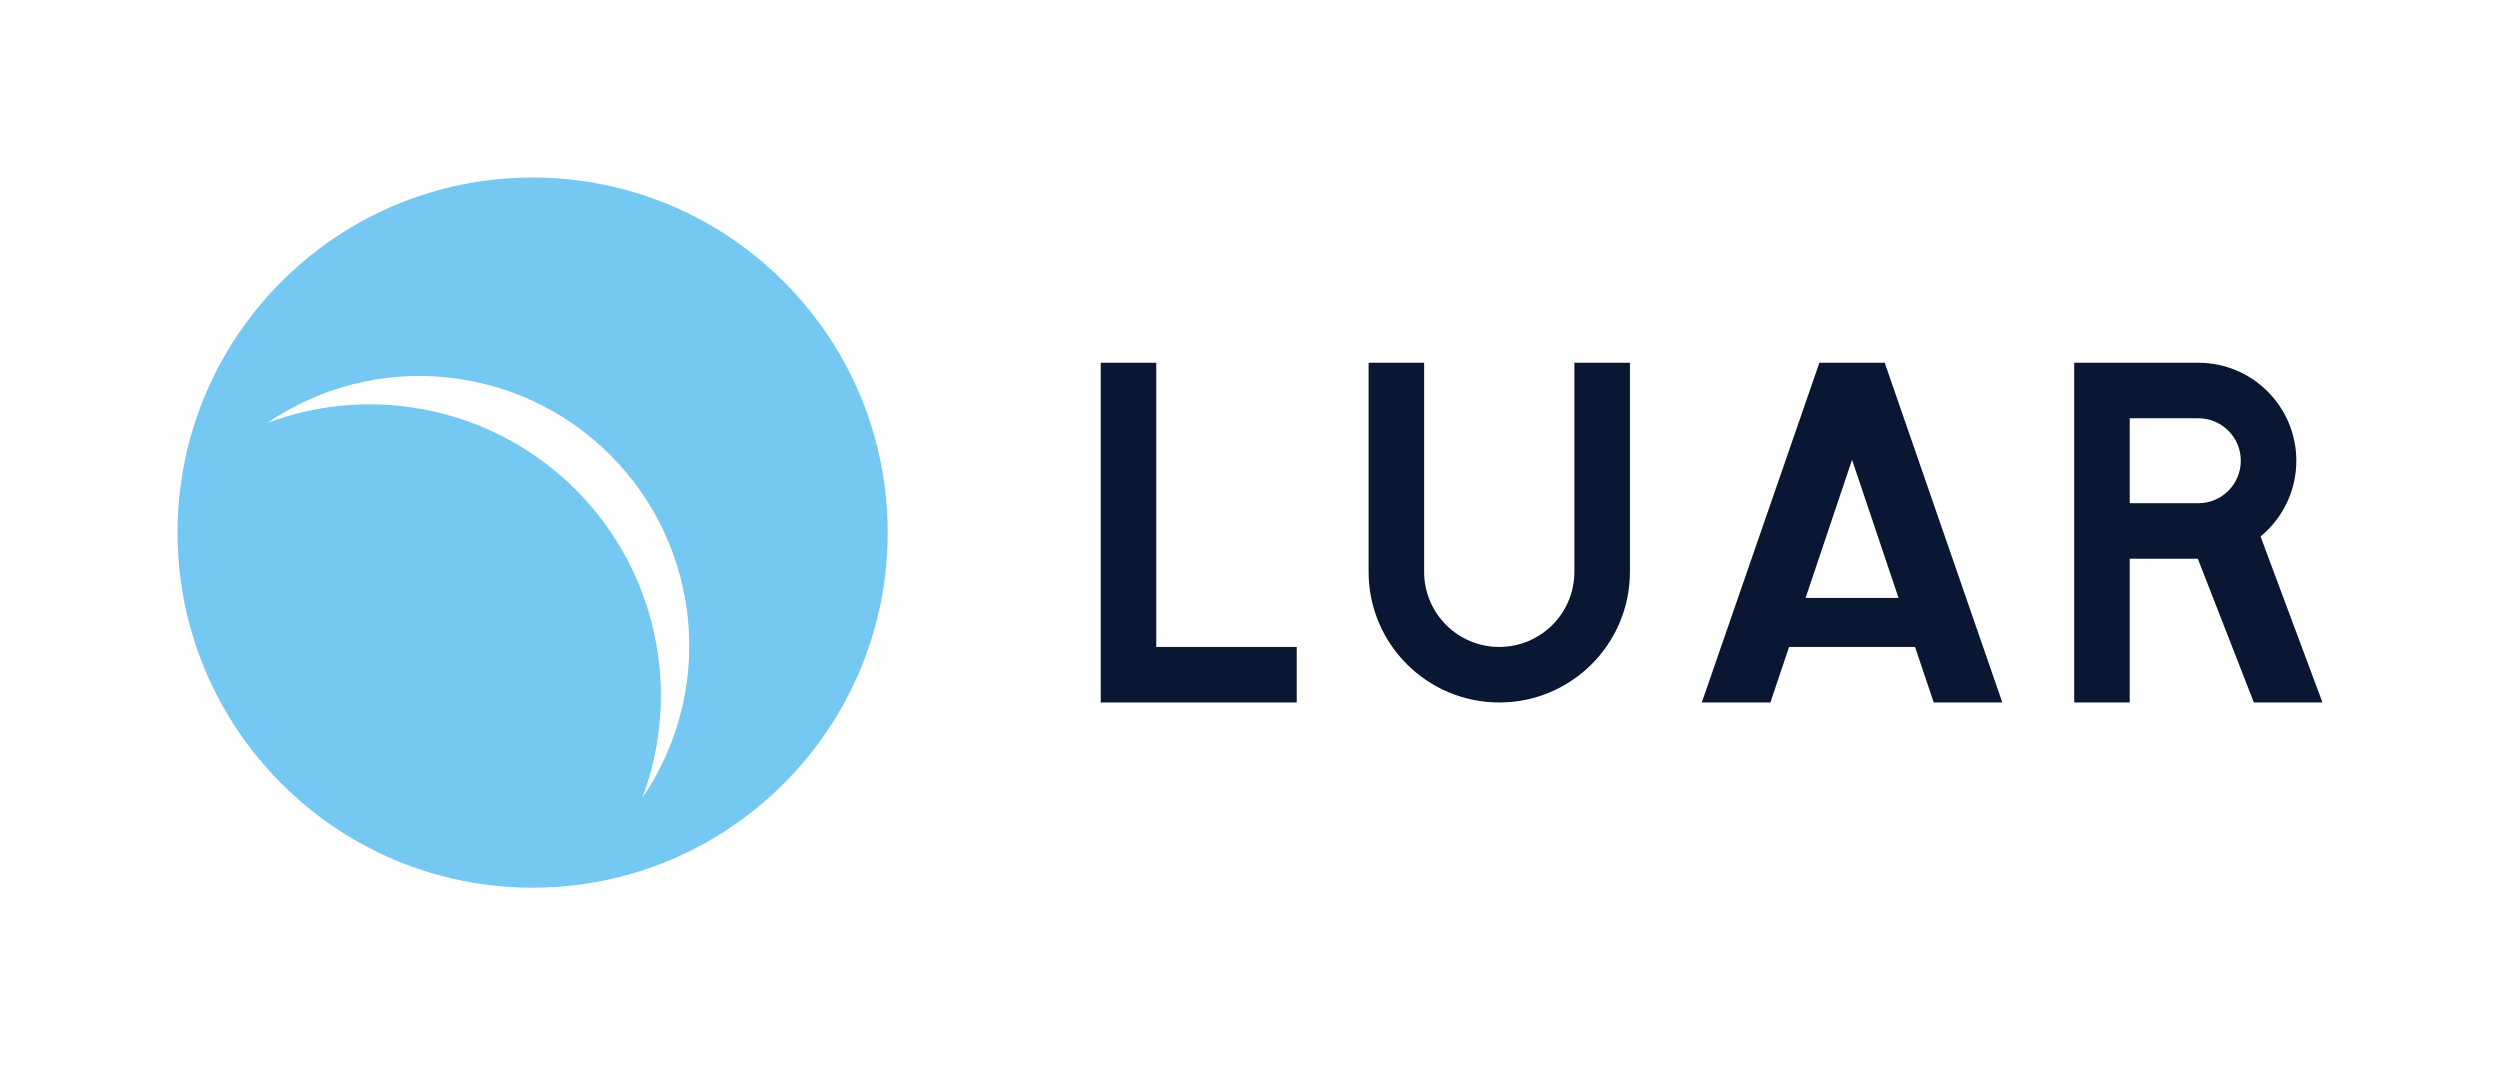
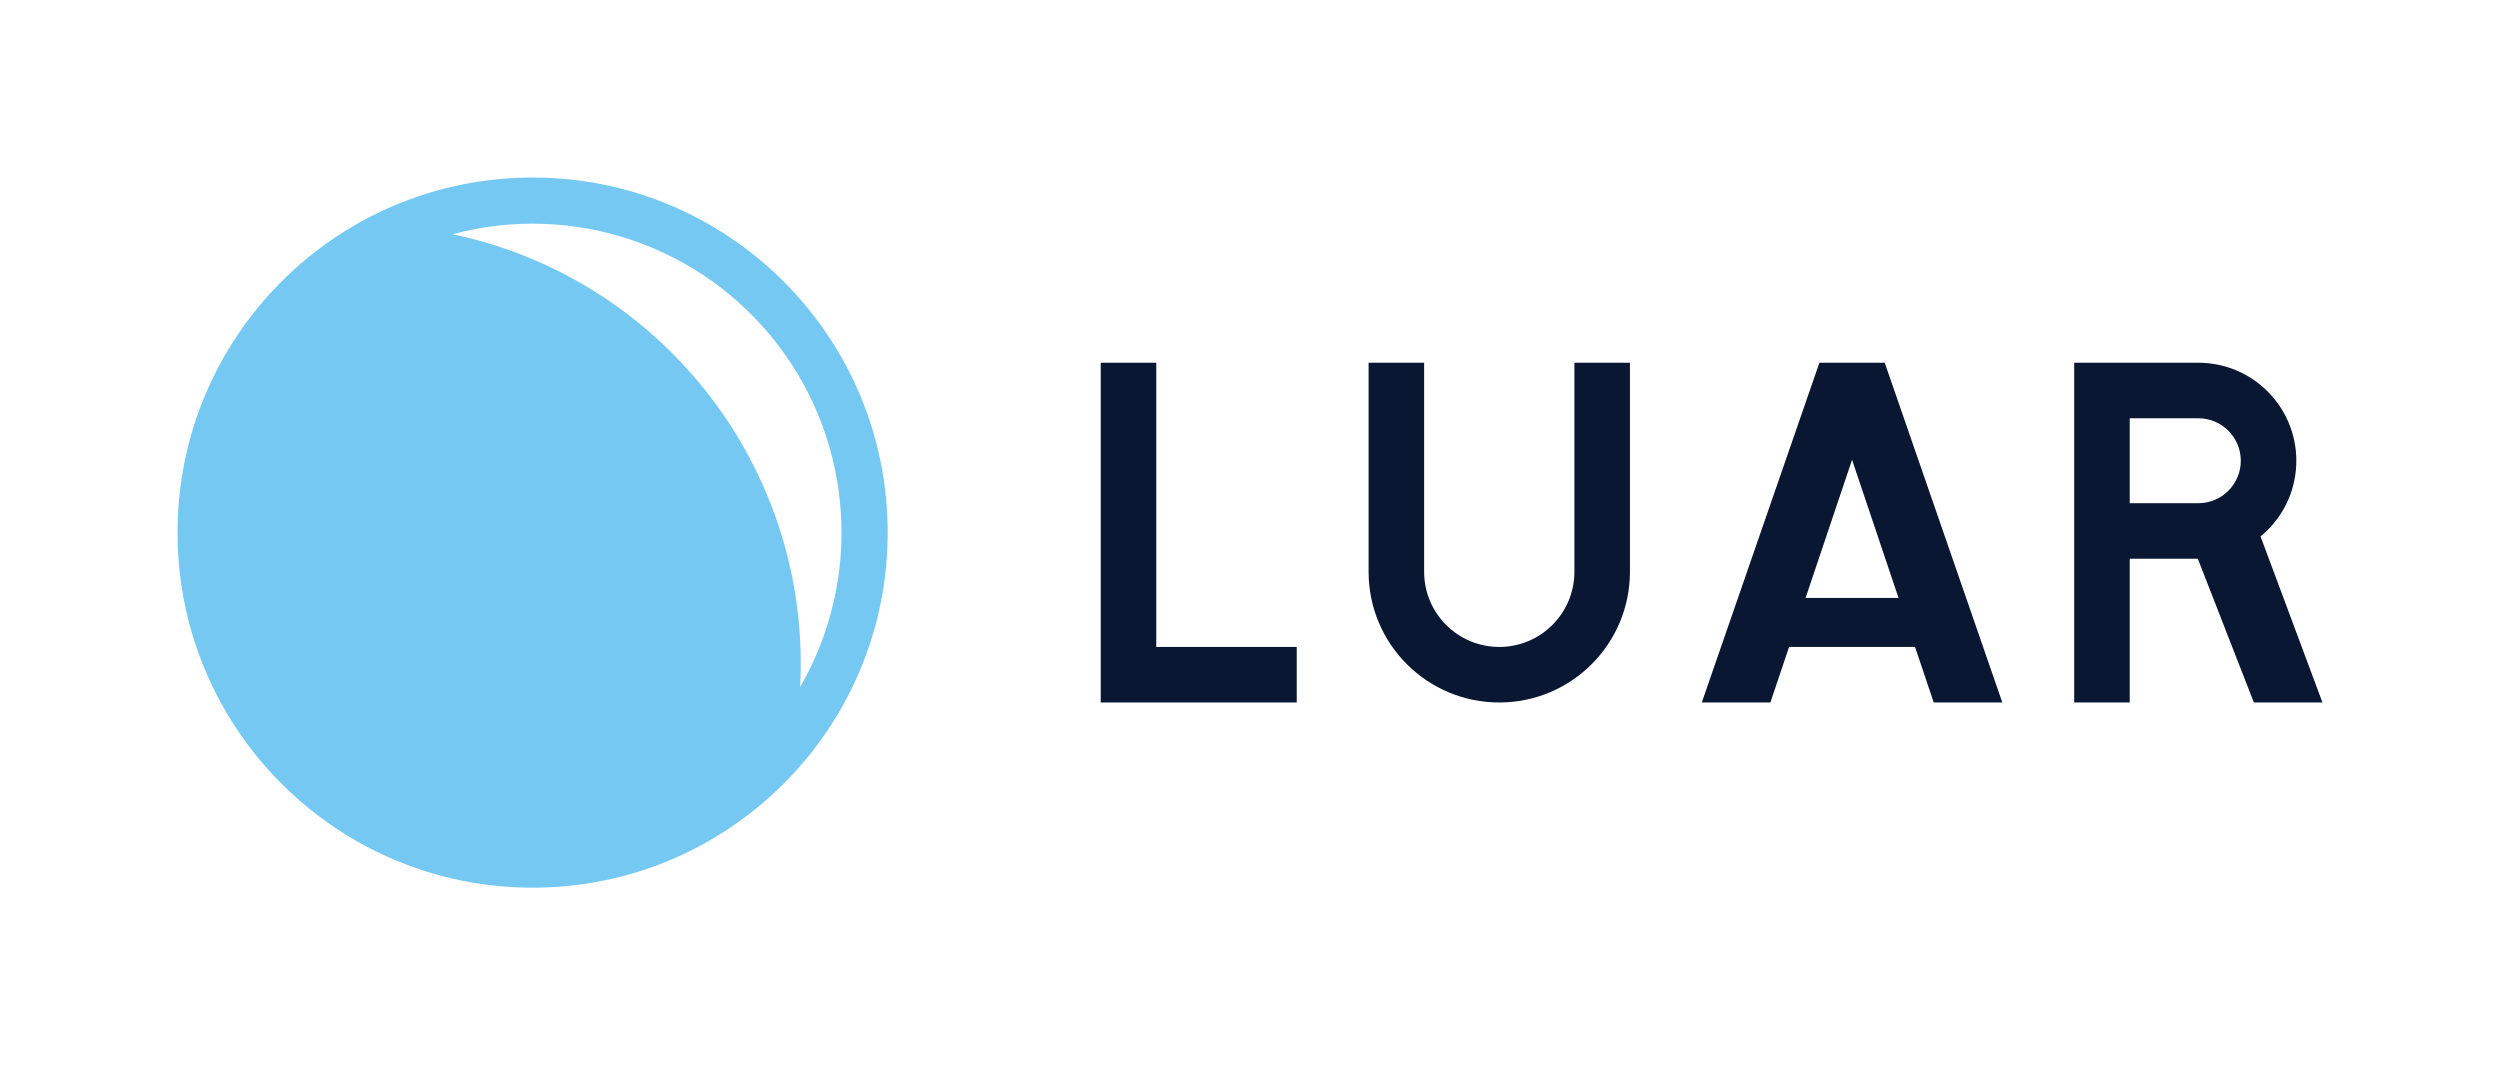
<svg xmlns="http://www.w3.org/2000/svg" width="352.04" height="150" viewBox="0 0 352.04 150" role="img" aria-label="Luar">
  <g transform="translate(25 25)">
-     <path fill="#75C8F2" fill-rule="evenodd" d="M50 0A50 50 0 1 1 50 100A50 50 0 1 1 50 0ZM12.63 34.56A41 41 0 0 1 65.44 87.37A38 38 0 0 0 12.63 34.56Z" />
+     <path fill="#75C8F2" fill-rule="evenodd" d="M50 0A50 50 0 1 1 50 100A50 50 0 1 1 50 0ZM38.74 7.98A43.5 43.5 0 0 1 87.67 71.75A61.8 61.8 0 0 0 38.74 7.98Z" />
  </g>
  <g transform="translate(155 51.08) scale(0.92)">
    <path fill="#0A1733" transform="translate(0 0)" d="M0 0H8.5V43.5H30V52H0Z" />
    <path fill="#0A1733" transform="translate(41 0)" d="M0 0V32.0A20 20 0 0 0 40 32.0V0H31.5V32.0A11.5 11.5 0 0 1 8.5 32.0V0Z" />
    <path fill="#0A1733" transform="translate(92 0)" d="M0 52L18 0H28L10.5 52ZM18 0H28L46 52H35.5ZM11 36H35V43.5H11Z" />
    <path fill="#0A1733" transform="translate(149 0)" d="M0 0H19A15 15 0 0 1 19 30H8.5V52H0ZM8.5 8.5V21.5H19A6.5 6.5 0 0 0 19 8.5ZM16 22.5H27L38 52H27.5Z" />
  </g>
</svg>
